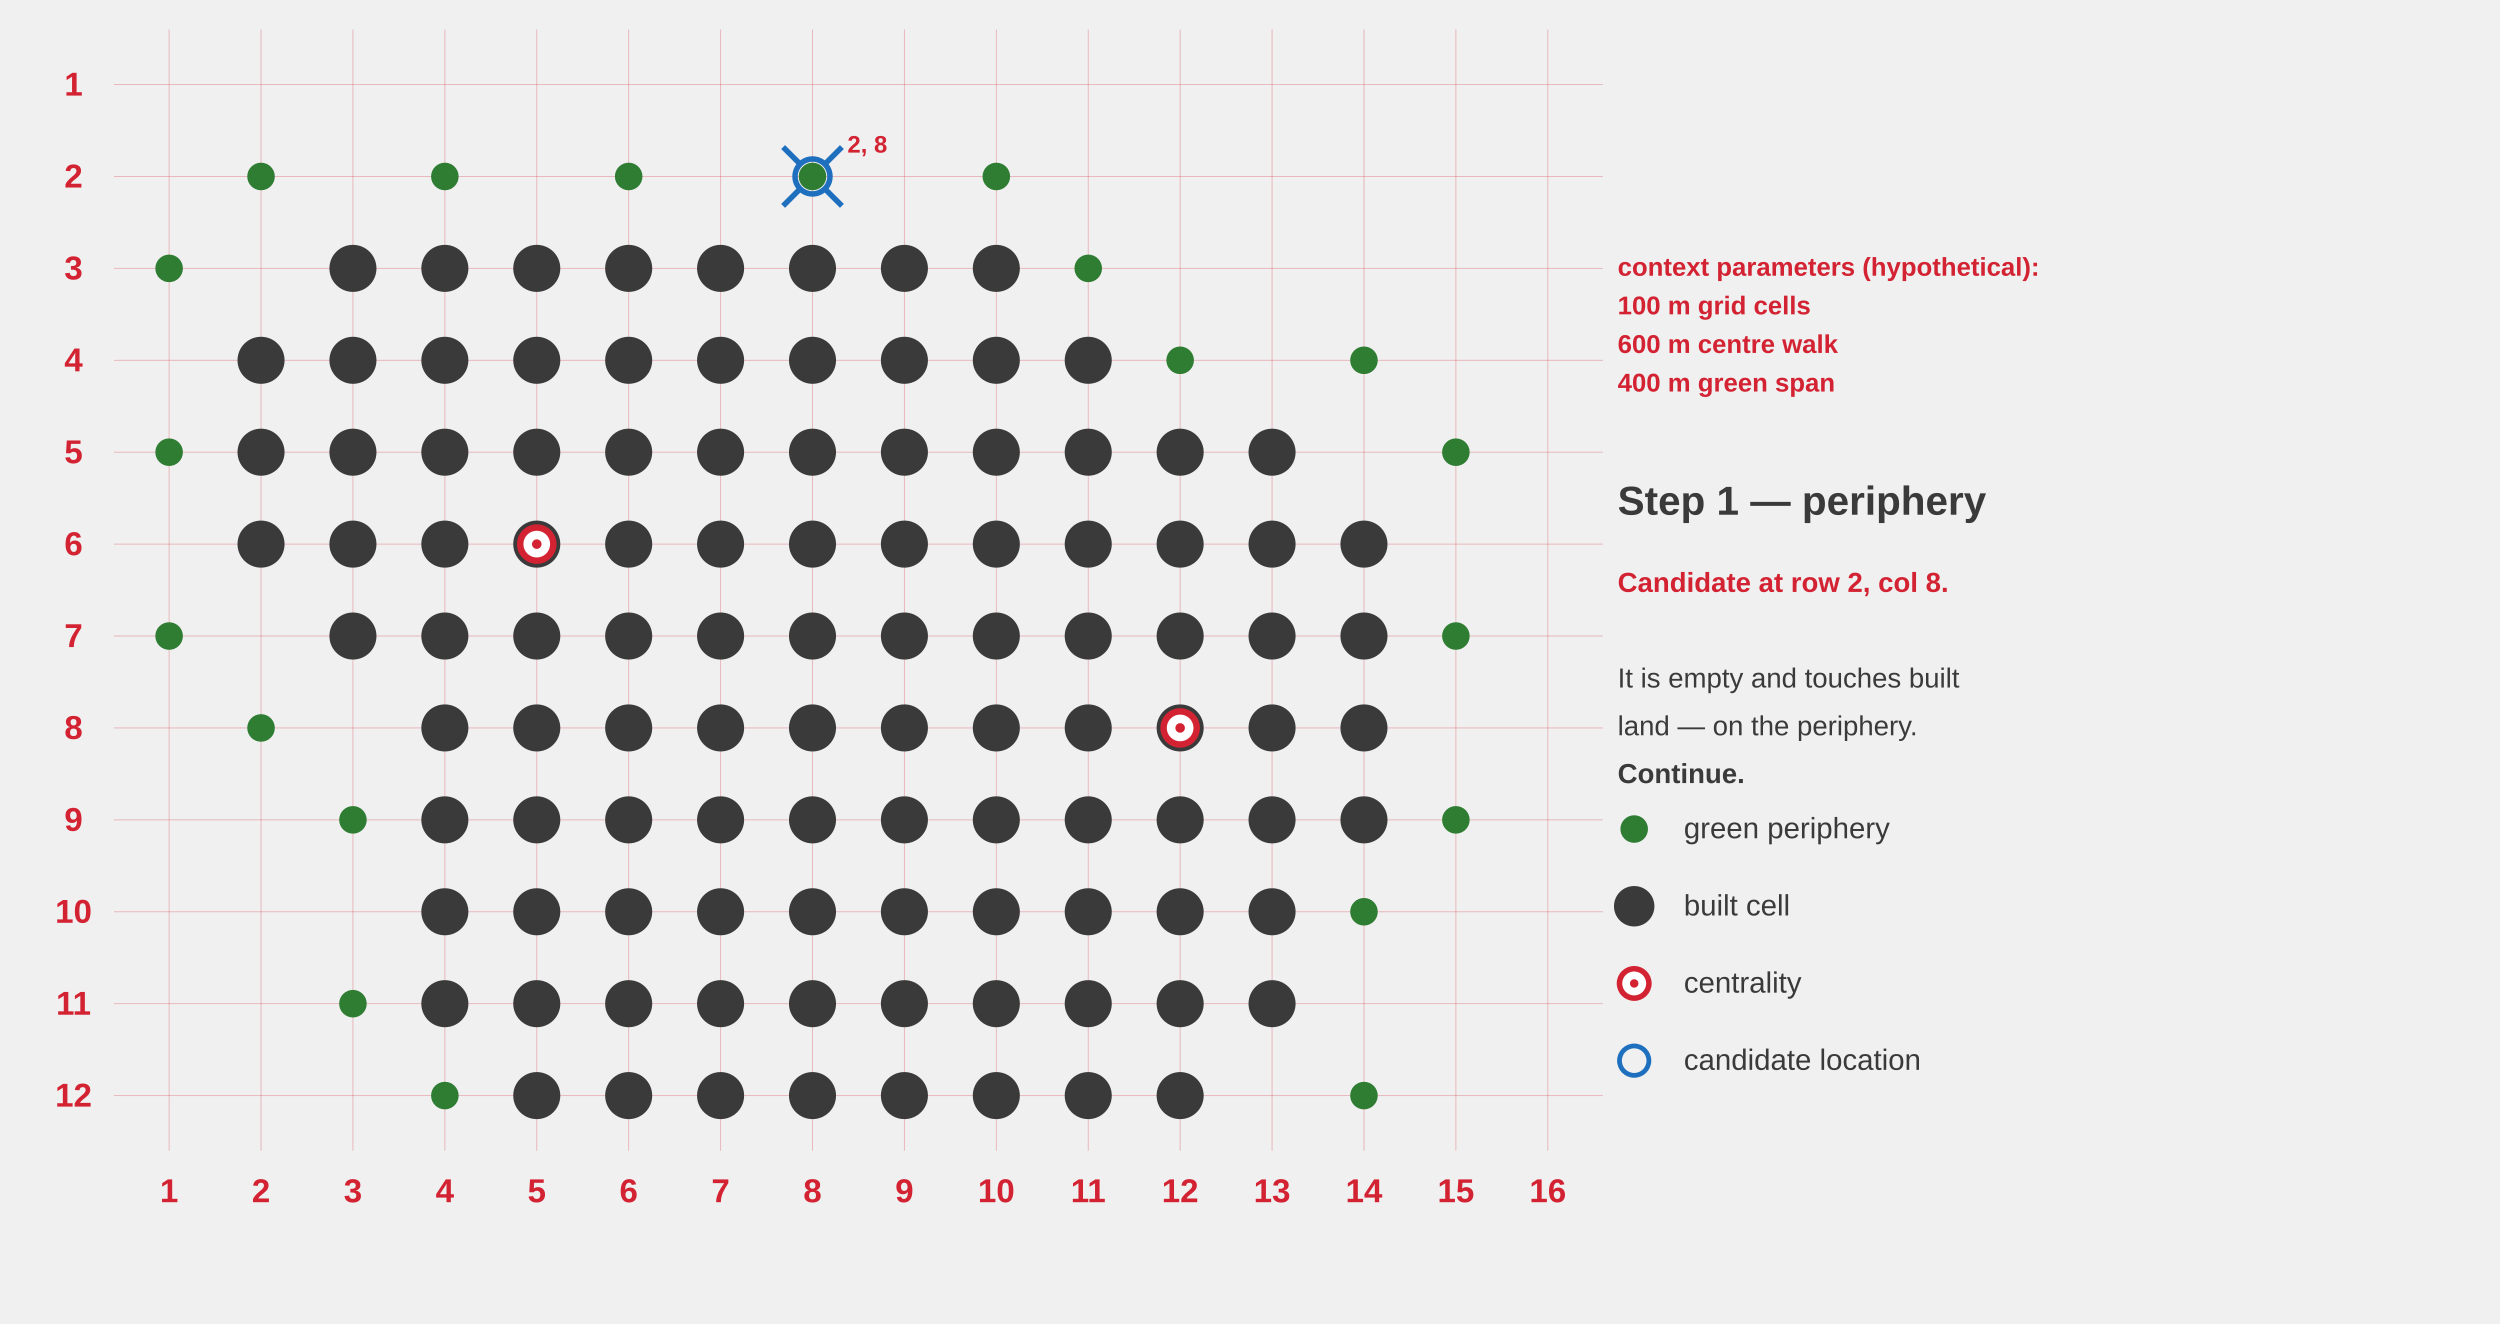
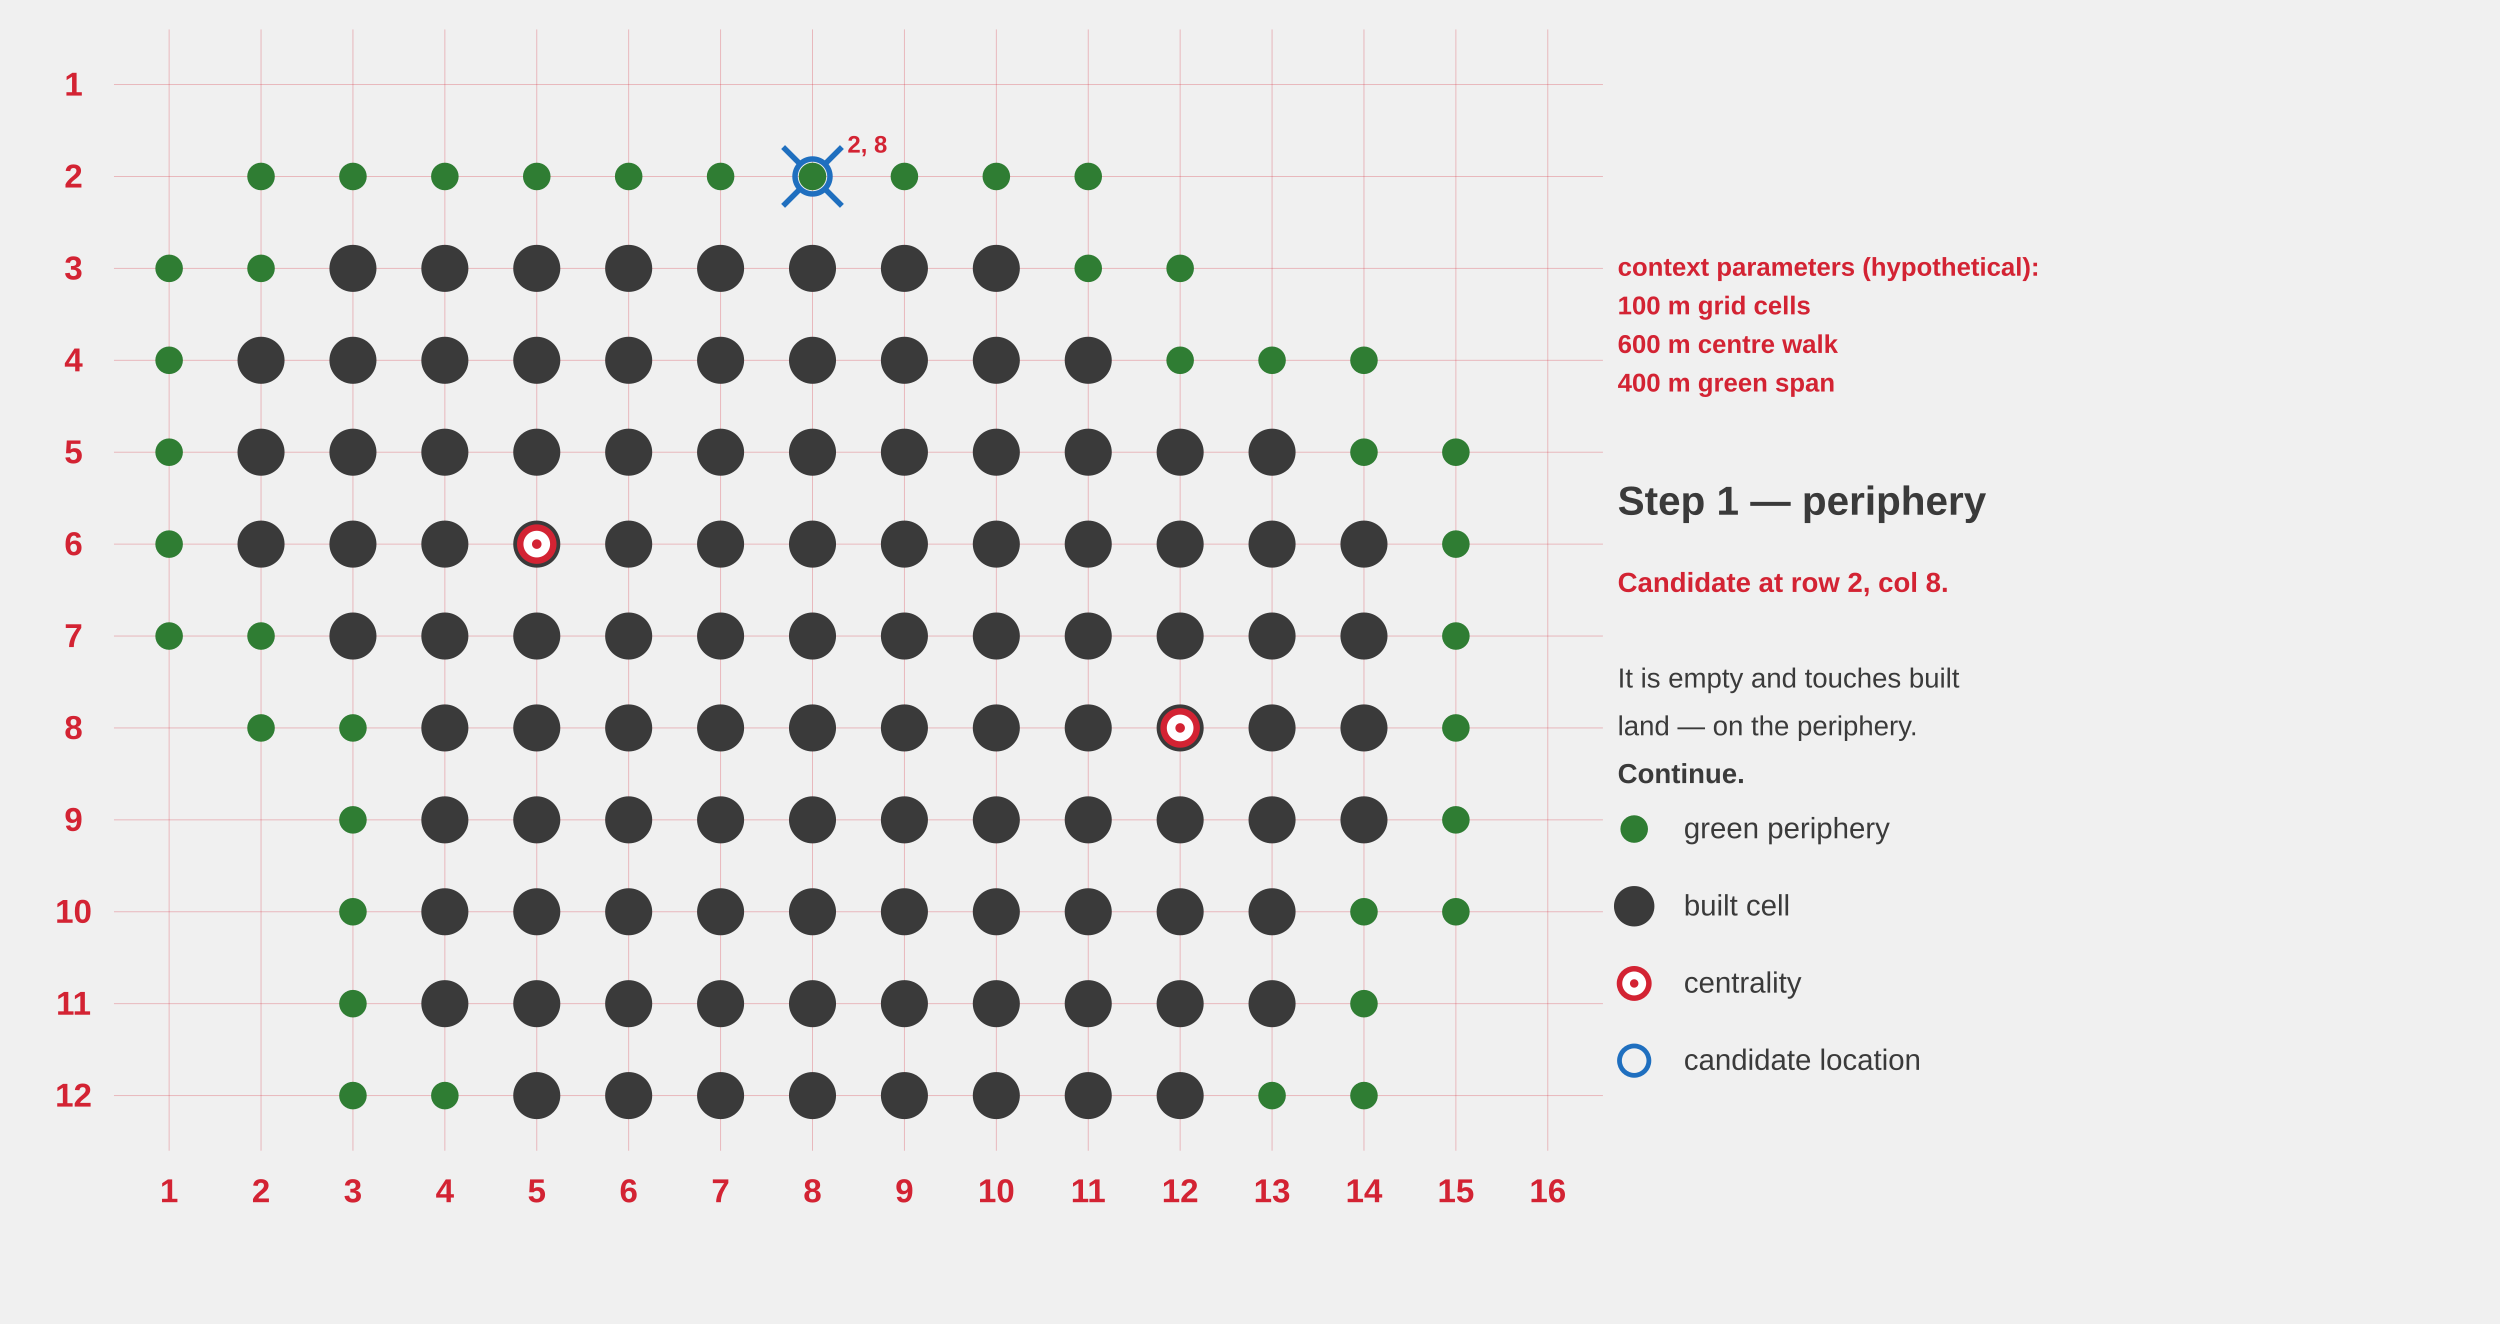
<svg xmlns="http://www.w3.org/2000/svg" viewBox="0 0 1360 720" font-family="Arial, sans-serif">
  <line x1="92.0" y1="16.0" x2="92.0" y2="626.0" stroke="#D32333" stroke-width="0.5" opacity="0.3" />
  <line x1="142.0" y1="16.0" x2="142.0" y2="626.0" stroke="#D32333" stroke-width="0.5" opacity="0.3" />
  <line x1="192.0" y1="16.0" x2="192.0" y2="626.0" stroke="#D32333" stroke-width="0.5" opacity="0.3" />
  <line x1="242.0" y1="16.0" x2="242.0" y2="626.0" stroke="#D32333" stroke-width="0.5" opacity="0.3" />
  <line x1="292.0" y1="16.0" x2="292.0" y2="626.0" stroke="#D32333" stroke-width="0.5" opacity="0.3" />
  <line x1="342.0" y1="16.0" x2="342.0" y2="626.0" stroke="#D32333" stroke-width="0.5" opacity="0.3" />
  <line x1="392.0" y1="16.0" x2="392.0" y2="626.0" stroke="#D32333" stroke-width="0.5" opacity="0.3" />
  <line x1="442.0" y1="16.0" x2="442.0" y2="626.0" stroke="#D32333" stroke-width="0.5" opacity="0.3" />
  <line x1="492.0" y1="16.0" x2="492.0" y2="626.0" stroke="#D32333" stroke-width="0.5" opacity="0.3" />
  <line x1="542.0" y1="16.0" x2="542.0" y2="626.0" stroke="#D32333" stroke-width="0.5" opacity="0.3" />
  <line x1="592.0" y1="16.0" x2="592.0" y2="626.0" stroke="#D32333" stroke-width="0.5" opacity="0.3" />
  <line x1="642.0" y1="16.0" x2="642.0" y2="626.0" stroke="#D32333" stroke-width="0.5" opacity="0.3" />
  <line x1="692.0" y1="16.0" x2="692.0" y2="626.0" stroke="#D32333" stroke-width="0.5" opacity="0.3" />
  <line x1="742.0" y1="16.0" x2="742.0" y2="626.0" stroke="#D32333" stroke-width="0.5" opacity="0.3" />
  <line x1="792.0" y1="16.0" x2="792.0" y2="626.0" stroke="#D32333" stroke-width="0.5" opacity="0.3" />
  <line x1="842.0" y1="16.0" x2="842.0" y2="626.0" stroke="#D32333" stroke-width="0.5" opacity="0.3" />
  <line x1="62.0" y1="46.0" x2="872.0" y2="46.0" stroke="#D32333" stroke-width="0.5" opacity="0.3" />
  <line x1="62.0" y1="96.0" x2="872.0" y2="96.0" stroke="#D32333" stroke-width="0.5" opacity="0.3" />
  <line x1="62.0" y1="146.0" x2="872.0" y2="146.0" stroke="#D32333" stroke-width="0.5" opacity="0.3" />
  <line x1="62.0" y1="196.0" x2="872.0" y2="196.0" stroke="#D32333" stroke-width="0.5" opacity="0.3" />
  <line x1="62.0" y1="246.0" x2="872.0" y2="246.0" stroke="#D32333" stroke-width="0.5" opacity="0.3" />
  <line x1="62.0" y1="296.0" x2="872.0" y2="296.0" stroke="#D32333" stroke-width="0.5" opacity="0.3" />
  <line x1="62.0" y1="346.0" x2="872.0" y2="346.0" stroke="#D32333" stroke-width="0.5" opacity="0.3" />
  <line x1="62.0" y1="396.0" x2="872.0" y2="396.0" stroke="#D32333" stroke-width="0.5" opacity="0.3" />
  <line x1="62.0" y1="446.0" x2="872.0" y2="446.0" stroke="#D32333" stroke-width="0.5" opacity="0.3" />
  <line x1="62.0" y1="496.0" x2="872.0" y2="496.0" stroke="#D32333" stroke-width="0.5" opacity="0.3" />
  <line x1="62.0" y1="546.0" x2="872.0" y2="546.0" stroke="#D32333" stroke-width="0.5" opacity="0.3" />
  <line x1="62.0" y1="596.0" x2="872.0" y2="596.0" stroke="#D32333" stroke-width="0.5" opacity="0.3" />
  <text x="92.0" y="654.0" fill="#D32333" font-weight="800" font-size="18" text-anchor="middle">1</text>
  <text x="142.0" y="654.0" fill="#D32333" font-weight="800" font-size="18" text-anchor="middle">2</text>
  <text x="192.0" y="654.0" fill="#D32333" font-weight="800" font-size="18" text-anchor="middle">3</text>
  <text x="242.0" y="654.0" fill="#D32333" font-weight="800" font-size="18" text-anchor="middle">4</text>
  <text x="292.0" y="654.0" fill="#D32333" font-weight="800" font-size="18" text-anchor="middle">5</text>
  <text x="342.0" y="654.0" fill="#D32333" font-weight="800" font-size="18" text-anchor="middle">6</text>
  <text x="392.0" y="654.0" fill="#D32333" font-weight="800" font-size="18" text-anchor="middle">7</text>
  <text x="442.0" y="654.0" fill="#D32333" font-weight="800" font-size="18" text-anchor="middle">8</text>
  <text x="492.0" y="654.0" fill="#D32333" font-weight="800" font-size="18" text-anchor="middle">9</text>
  <text x="542.0" y="654.0" fill="#D32333" font-weight="800" font-size="18" text-anchor="middle">10</text>
  <text x="592.0" y="654.0" fill="#D32333" font-weight="800" font-size="18" text-anchor="middle">11</text>
  <text x="642.0" y="654.0" fill="#D32333" font-weight="800" font-size="18" text-anchor="middle">12</text>
  <text x="692.0" y="654.0" fill="#D32333" font-weight="800" font-size="18" text-anchor="middle">13</text>
  <text x="742.0" y="654.0" fill="#D32333" font-weight="800" font-size="18" text-anchor="middle">14</text>
  <text x="792.0" y="654.0" fill="#D32333" font-weight="800" font-size="18" text-anchor="middle">15</text>
  <text x="842.0" y="654.0" fill="#D32333" font-weight="800" font-size="18" text-anchor="middle">16</text>
  <text x="40.0" y="52.0" fill="#D32333" font-weight="800" font-size="18" text-anchor="middle">1</text>
  <text x="40.0" y="102.0" fill="#D32333" font-weight="800" font-size="18" text-anchor="middle">2</text>
  <text x="40.0" y="152.0" fill="#D32333" font-weight="800" font-size="18" text-anchor="middle">3</text>
  <text x="40.0" y="202.0" fill="#D32333" font-weight="800" font-size="18" text-anchor="middle">4</text>
  <text x="40.0" y="252.0" fill="#D32333" font-weight="800" font-size="18" text-anchor="middle">5</text>
  <text x="40.0" y="302.0" fill="#D32333" font-weight="800" font-size="18" text-anchor="middle">6</text>
  <text x="40.0" y="352.0" fill="#D32333" font-weight="800" font-size="18" text-anchor="middle">7</text>
  <text x="40.0" y="402.0" fill="#D32333" font-weight="800" font-size="18" text-anchor="middle">8</text>
  <text x="40.0" y="452.0" fill="#D32333" font-weight="800" font-size="18" text-anchor="middle">9</text>
  <text x="40.0" y="502.0" fill="#D32333" font-weight="800" font-size="18" text-anchor="middle">10</text>
  <text x="40.0" y="552.0" fill="#D32333" font-weight="800" font-size="18" text-anchor="middle">11</text>
  <text x="40.0" y="602.0" fill="#D32333" font-weight="800" font-size="18" text-anchor="middle">12</text>
  <circle cx="142.0" cy="96.0" r="7.5" fill="#2f7d33" />
+   <circle cx="192.0" cy="96.0" r="7.5" fill="#2f7d33" />
  <circle cx="242.0" cy="96.0" r="7.5" fill="#2f7d33" />
+   <circle cx="292.0" cy="96.0" r="7.5" fill="#2f7d33" />
  <circle cx="342.0" cy="96.0" r="7.5" fill="#2f7d33" />
+   <circle cx="392.0" cy="96.0" r="7.5" fill="#2f7d33" />
  <circle cx="442.0" cy="96.0" r="7.5" fill="#2f7d33" />
+   <circle cx="492.0" cy="96.0" r="7.5" fill="#2f7d33" />
  <circle cx="542.0" cy="96.0" r="7.5" fill="#2f7d33" />
+   <circle cx="592.0" cy="96.0" r="7.5" fill="#2f7d33" />
  <circle cx="92.0" cy="146.0" r="7.5" fill="#2f7d33" />
+   <circle cx="142.0" cy="146.0" r="7.5" fill="#2f7d33" />
  <circle cx="192.0" cy="146.0" r="12.8" fill="#3a3a3a" />
  <circle cx="242.0" cy="146.0" r="12.8" fill="#3a3a3a" />
  <circle cx="292.0" cy="146.0" r="12.8" fill="#3a3a3a" />
  <circle cx="342.0" cy="146.0" r="12.8" fill="#3a3a3a" />
  <circle cx="392.0" cy="146.0" r="12.8" fill="#3a3a3a" />
  <circle cx="442.0" cy="146.0" r="12.8" fill="#3a3a3a" />
  <circle cx="492.0" cy="146.0" r="12.8" fill="#3a3a3a" />
  <circle cx="542.0" cy="146.0" r="12.8" fill="#3a3a3a" />
  <circle cx="592.0" cy="146.0" r="7.5" fill="#2f7d33" />
+   <circle cx="642.0" cy="146.0" r="7.5" fill="#2f7d33" />
+   <circle cx="92.0" cy="196.0" r="7.5" fill="#2f7d33" />
  <circle cx="142.0" cy="196.0" r="12.8" fill="#3a3a3a" />
  <circle cx="192.0" cy="196.0" r="12.8" fill="#3a3a3a" />
  <circle cx="242.0" cy="196.0" r="12.8" fill="#3a3a3a" />
  <circle cx="292.0" cy="196.0" r="12.8" fill="#3a3a3a" />
  <circle cx="342.0" cy="196.0" r="12.8" fill="#3a3a3a" />
  <circle cx="392.0" cy="196.0" r="12.8" fill="#3a3a3a" />
  <circle cx="442.0" cy="196.0" r="12.8" fill="#3a3a3a" />
  <circle cx="492.0" cy="196.0" r="12.8" fill="#3a3a3a" />
  <circle cx="542.0" cy="196.0" r="12.8" fill="#3a3a3a" />
  <circle cx="592.0" cy="196.0" r="12.8" fill="#3a3a3a" />
  <circle cx="642.0" cy="196.0" r="7.5" fill="#2f7d33" />
+   <circle cx="692.0" cy="196.0" r="7.5" fill="#2f7d33" />
  <circle cx="742.0" cy="196.0" r="7.5" fill="#2f7d33" />
  <circle cx="92.0" cy="246.0" r="7.5" fill="#2f7d33" />
  <circle cx="142.0" cy="246.0" r="12.8" fill="#3a3a3a" />
  <circle cx="192.0" cy="246.0" r="12.8" fill="#3a3a3a" />
  <circle cx="242.0" cy="246.0" r="12.8" fill="#3a3a3a" />
  <circle cx="292.0" cy="246.0" r="12.8" fill="#3a3a3a" />
  <circle cx="342.0" cy="246.0" r="12.8" fill="#3a3a3a" />
  <circle cx="392.0" cy="246.0" r="12.8" fill="#3a3a3a" />
  <circle cx="442.0" cy="246.0" r="12.8" fill="#3a3a3a" />
  <circle cx="492.0" cy="246.0" r="12.8" fill="#3a3a3a" />
  <circle cx="542.0" cy="246.0" r="12.8" fill="#3a3a3a" />
  <circle cx="592.0" cy="246.0" r="12.8" fill="#3a3a3a" />
  <circle cx="642.0" cy="246.0" r="12.8" fill="#3a3a3a" />
  <circle cx="692.0" cy="246.0" r="12.8" fill="#3a3a3a" />
+   <circle cx="742.0" cy="246.0" r="7.5" fill="#2f7d33" />
  <circle cx="792.0" cy="246.0" r="7.5" fill="#2f7d33" />
+   <circle cx="92.0" cy="296.0" r="7.5" fill="#2f7d33" />
  <circle cx="142.0" cy="296.0" r="12.8" fill="#3a3a3a" />
  <circle cx="192.0" cy="296.0" r="12.8" fill="#3a3a3a" />
  <circle cx="242.0" cy="296.0" r="12.8" fill="#3a3a3a" />
  <circle cx="292.0" cy="296.0" r="12.8" fill="#3a3a3a" />
  <circle cx="342.0" cy="296.0" r="12.8" fill="#3a3a3a" />
  <circle cx="392.0" cy="296.0" r="12.8" fill="#3a3a3a" />
  <circle cx="442.0" cy="296.0" r="12.8" fill="#3a3a3a" />
  <circle cx="492.0" cy="296.0" r="12.8" fill="#3a3a3a" />
  <circle cx="542.0" cy="296.0" r="12.8" fill="#3a3a3a" />
  <circle cx="592.0" cy="296.0" r="12.8" fill="#3a3a3a" />
  <circle cx="642.0" cy="296.0" r="12.8" fill="#3a3a3a" />
  <circle cx="692.0" cy="296.0" r="12.8" fill="#3a3a3a" />
  <circle cx="742.0" cy="296.0" r="12.8" fill="#3a3a3a" />
+   <circle cx="792.0" cy="296.0" r="7.5" fill="#2f7d33" />
  <circle cx="92.0" cy="346.0" r="7.5" fill="#2f7d33" />
+   <circle cx="142.0" cy="346.0" r="7.5" fill="#2f7d33" />
  <circle cx="192.0" cy="346.0" r="12.8" fill="#3a3a3a" />
  <circle cx="242.0" cy="346.0" r="12.8" fill="#3a3a3a" />
  <circle cx="292.0" cy="346.0" r="12.8" fill="#3a3a3a" />
  <circle cx="342.0" cy="346.0" r="12.8" fill="#3a3a3a" />
  <circle cx="392.0" cy="346.0" r="12.8" fill="#3a3a3a" />
  <circle cx="442.0" cy="346.0" r="12.8" fill="#3a3a3a" />
  <circle cx="492.0" cy="346.0" r="12.8" fill="#3a3a3a" />
  <circle cx="542.0" cy="346.0" r="12.8" fill="#3a3a3a" />
  <circle cx="592.0" cy="346.0" r="12.8" fill="#3a3a3a" />
  <circle cx="642.0" cy="346.0" r="12.8" fill="#3a3a3a" />
  <circle cx="692.0" cy="346.0" r="12.8" fill="#3a3a3a" />
  <circle cx="742.0" cy="346.0" r="12.8" fill="#3a3a3a" />
  <circle cx="792.0" cy="346.0" r="7.5" fill="#2f7d33" />
  <circle cx="142.0" cy="396.0" r="7.5" fill="#2f7d33" />
+   <circle cx="192.0" cy="396.0" r="7.5" fill="#2f7d33" />
  <circle cx="242.0" cy="396.0" r="12.8" fill="#3a3a3a" />
  <circle cx="292.0" cy="396.0" r="12.8" fill="#3a3a3a" />
  <circle cx="342.0" cy="396.0" r="12.8" fill="#3a3a3a" />
  <circle cx="392.0" cy="396.0" r="12.8" fill="#3a3a3a" />
  <circle cx="442.0" cy="396.0" r="12.8" fill="#3a3a3a" />
  <circle cx="492.0" cy="396.0" r="12.8" fill="#3a3a3a" />
  <circle cx="542.0" cy="396.0" r="12.8" fill="#3a3a3a" />
  <circle cx="592.0" cy="396.0" r="12.8" fill="#3a3a3a" />
  <circle cx="642.0" cy="396.0" r="12.8" fill="#3a3a3a" />
  <circle cx="692.0" cy="396.0" r="12.8" fill="#3a3a3a" />
  <circle cx="742.0" cy="396.0" r="12.8" fill="#3a3a3a" />
+   <circle cx="792.0" cy="396.0" r="7.5" fill="#2f7d33" />
  <circle cx="192.0" cy="446.0" r="7.5" fill="#2f7d33" />
  <circle cx="242.0" cy="446.0" r="12.8" fill="#3a3a3a" />
  <circle cx="292.0" cy="446.0" r="12.8" fill="#3a3a3a" />
  <circle cx="342.0" cy="446.0" r="12.8" fill="#3a3a3a" />
  <circle cx="392.0" cy="446.0" r="12.8" fill="#3a3a3a" />
  <circle cx="442.0" cy="446.0" r="12.8" fill="#3a3a3a" />
  <circle cx="492.0" cy="446.0" r="12.8" fill="#3a3a3a" />
  <circle cx="542.0" cy="446.0" r="12.8" fill="#3a3a3a" />
  <circle cx="592.0" cy="446.0" r="12.8" fill="#3a3a3a" />
  <circle cx="642.0" cy="446.0" r="12.8" fill="#3a3a3a" />
  <circle cx="692.0" cy="446.0" r="12.8" fill="#3a3a3a" />
  <circle cx="742.0" cy="446.0" r="12.8" fill="#3a3a3a" />
  <circle cx="792.0" cy="446.0" r="7.5" fill="#2f7d33" />
+   <circle cx="192.0" cy="496.0" r="7.5" fill="#2f7d33" />
  <circle cx="242.0" cy="496.0" r="12.8" fill="#3a3a3a" />
  <circle cx="292.0" cy="496.0" r="12.8" fill="#3a3a3a" />
  <circle cx="342.0" cy="496.0" r="12.8" fill="#3a3a3a" />
  <circle cx="392.0" cy="496.0" r="12.8" fill="#3a3a3a" />
  <circle cx="442.0" cy="496.0" r="12.8" fill="#3a3a3a" />
  <circle cx="492.0" cy="496.0" r="12.8" fill="#3a3a3a" />
  <circle cx="542.0" cy="496.0" r="12.8" fill="#3a3a3a" />
  <circle cx="592.0" cy="496.0" r="12.8" fill="#3a3a3a" />
  <circle cx="642.0" cy="496.0" r="12.8" fill="#3a3a3a" />
  <circle cx="692.0" cy="496.0" r="12.8" fill="#3a3a3a" />
  <circle cx="742.0" cy="496.0" r="7.5" fill="#2f7d33" />
+   <circle cx="792.0" cy="496.0" r="7.5" fill="#2f7d33" />
  <circle cx="192.0" cy="546.0" r="7.5" fill="#2f7d33" />
  <circle cx="242.0" cy="546.0" r="12.8" fill="#3a3a3a" />
  <circle cx="292.0" cy="546.0" r="12.8" fill="#3a3a3a" />
  <circle cx="342.0" cy="546.0" r="12.8" fill="#3a3a3a" />
  <circle cx="392.0" cy="546.0" r="12.8" fill="#3a3a3a" />
  <circle cx="442.0" cy="546.0" r="12.8" fill="#3a3a3a" />
  <circle cx="492.0" cy="546.0" r="12.8" fill="#3a3a3a" />
  <circle cx="542.0" cy="546.0" r="12.8" fill="#3a3a3a" />
  <circle cx="592.0" cy="546.0" r="12.8" fill="#3a3a3a" />
  <circle cx="642.0" cy="546.0" r="12.8" fill="#3a3a3a" />
  <circle cx="692.0" cy="546.0" r="12.8" fill="#3a3a3a" />
+   <circle cx="742.0" cy="546.0" r="7.5" fill="#2f7d33" />
+   <circle cx="192.0" cy="596.0" r="7.5" fill="#2f7d33" />
  <circle cx="242.0" cy="596.0" r="7.5" fill="#2f7d33" />
  <circle cx="292.0" cy="596.0" r="12.8" fill="#3a3a3a" />
  <circle cx="342.0" cy="596.0" r="12.8" fill="#3a3a3a" />
  <circle cx="392.0" cy="596.0" r="12.8" fill="#3a3a3a" />
  <circle cx="442.0" cy="596.0" r="12.8" fill="#3a3a3a" />
  <circle cx="492.0" cy="596.0" r="12.8" fill="#3a3a3a" />
  <circle cx="542.0" cy="596.0" r="12.8" fill="#3a3a3a" />
  <circle cx="592.0" cy="596.0" r="12.8" fill="#3a3a3a" />
  <circle cx="642.0" cy="596.0" r="12.8" fill="#3a3a3a" />
+   <circle cx="692.0" cy="596.0" r="7.5" fill="#2f7d33" />
  <circle cx="742.0" cy="596.0" r="7.5" fill="#2f7d33" />
  <circle cx="292.0" cy="296.0" r="9" fill="white" stroke="#D32333" stroke-width="3.5" />
  <circle cx="292.0" cy="296.0" r="2.6" fill="#D32333" />
  <circle cx="642.0" cy="396.0" r="9" fill="white" stroke="#D32333" stroke-width="3.5" />
  <circle cx="642.0" cy="396.0" r="2.6" fill="#D32333" />
  <circle cx="442.0" cy="96.0" r="9.5" fill="none" stroke="#1f6fbf" stroke-width="3" />
  <line x1="435.0" y1="89.0" x2="426.0" y2="80.0" stroke="#1f6fbf" stroke-width="3" />
  <line x1="449.0" y1="89.0" x2="458.0" y2="80.0" stroke="#1f6fbf" stroke-width="3" />
  <line x1="449.0" y1="103.0" x2="458.0" y2="112.0" stroke="#1f6fbf" stroke-width="3" />
  <line x1="435.0" y1="103.0" x2="426.0" y2="112.0" stroke="#1f6fbf" stroke-width="3" />
  <text x="461.0" y="83.0" fill="#D32333" font-weight="700" font-size="13">2, 8</text>
  <text x="880" y="150" fill="#D32333" font-weight="700" font-size="14">context parameters (hypothetical):</text>
  <text x="880" y="171" fill="#D32333" font-weight="700" font-size="14">100 m grid cells</text>
  <text x="880" y="192" fill="#D32333" font-weight="700" font-size="14">600 m centre walk</text>
  <text x="880" y="213" fill="#D32333" font-weight="700" font-size="14">400 m green span</text>
  <text x="880" y="280" fill="#3a3a3a" font-weight="700" font-size="22">Step 1 — periphery</text>
  <text x="880" y="322" fill="#D32333" font-weight="700" font-size="15">Candidate at row 2, col 8.</text>
  <text x="880" y="374" fill="#3a3a3a" font-weight="400" font-size="15">It is empty and touches built</text>
  <text x="880" y="400" fill="#3a3a3a" font-weight="400" font-size="15">land — on the periphery.</text>
  <text x="880" y="426" fill="#3a3a3a" font-weight="700" font-size="15">Continue.</text>
  <circle cx="889" cy="451" r="7.5" fill="#2f7d33" />
  <text x="916" y="456" fill="#3a3a3a" font-size="16">green periphery</text>
  <circle cx="889" cy="493" r="11" fill="#3a3a3a" />
  <text x="916" y="498" fill="#3a3a3a" font-size="16">built cell</text>
  <circle cx="889" cy="535" r="8" fill="white" stroke="#D32333" stroke-width="3" />
  <circle cx="889" cy="535" r="2.3" fill="#D32333" />
  <text x="916" y="540" fill="#3a3a3a" font-size="16">centrality</text>
  <circle cx="889" cy="577" r="8" fill="none" stroke="#1f6fbf" stroke-width="2.6" />
  <text x="916" y="582" fill="#3a3a3a" font-size="16">candidate location</text>
</svg>
